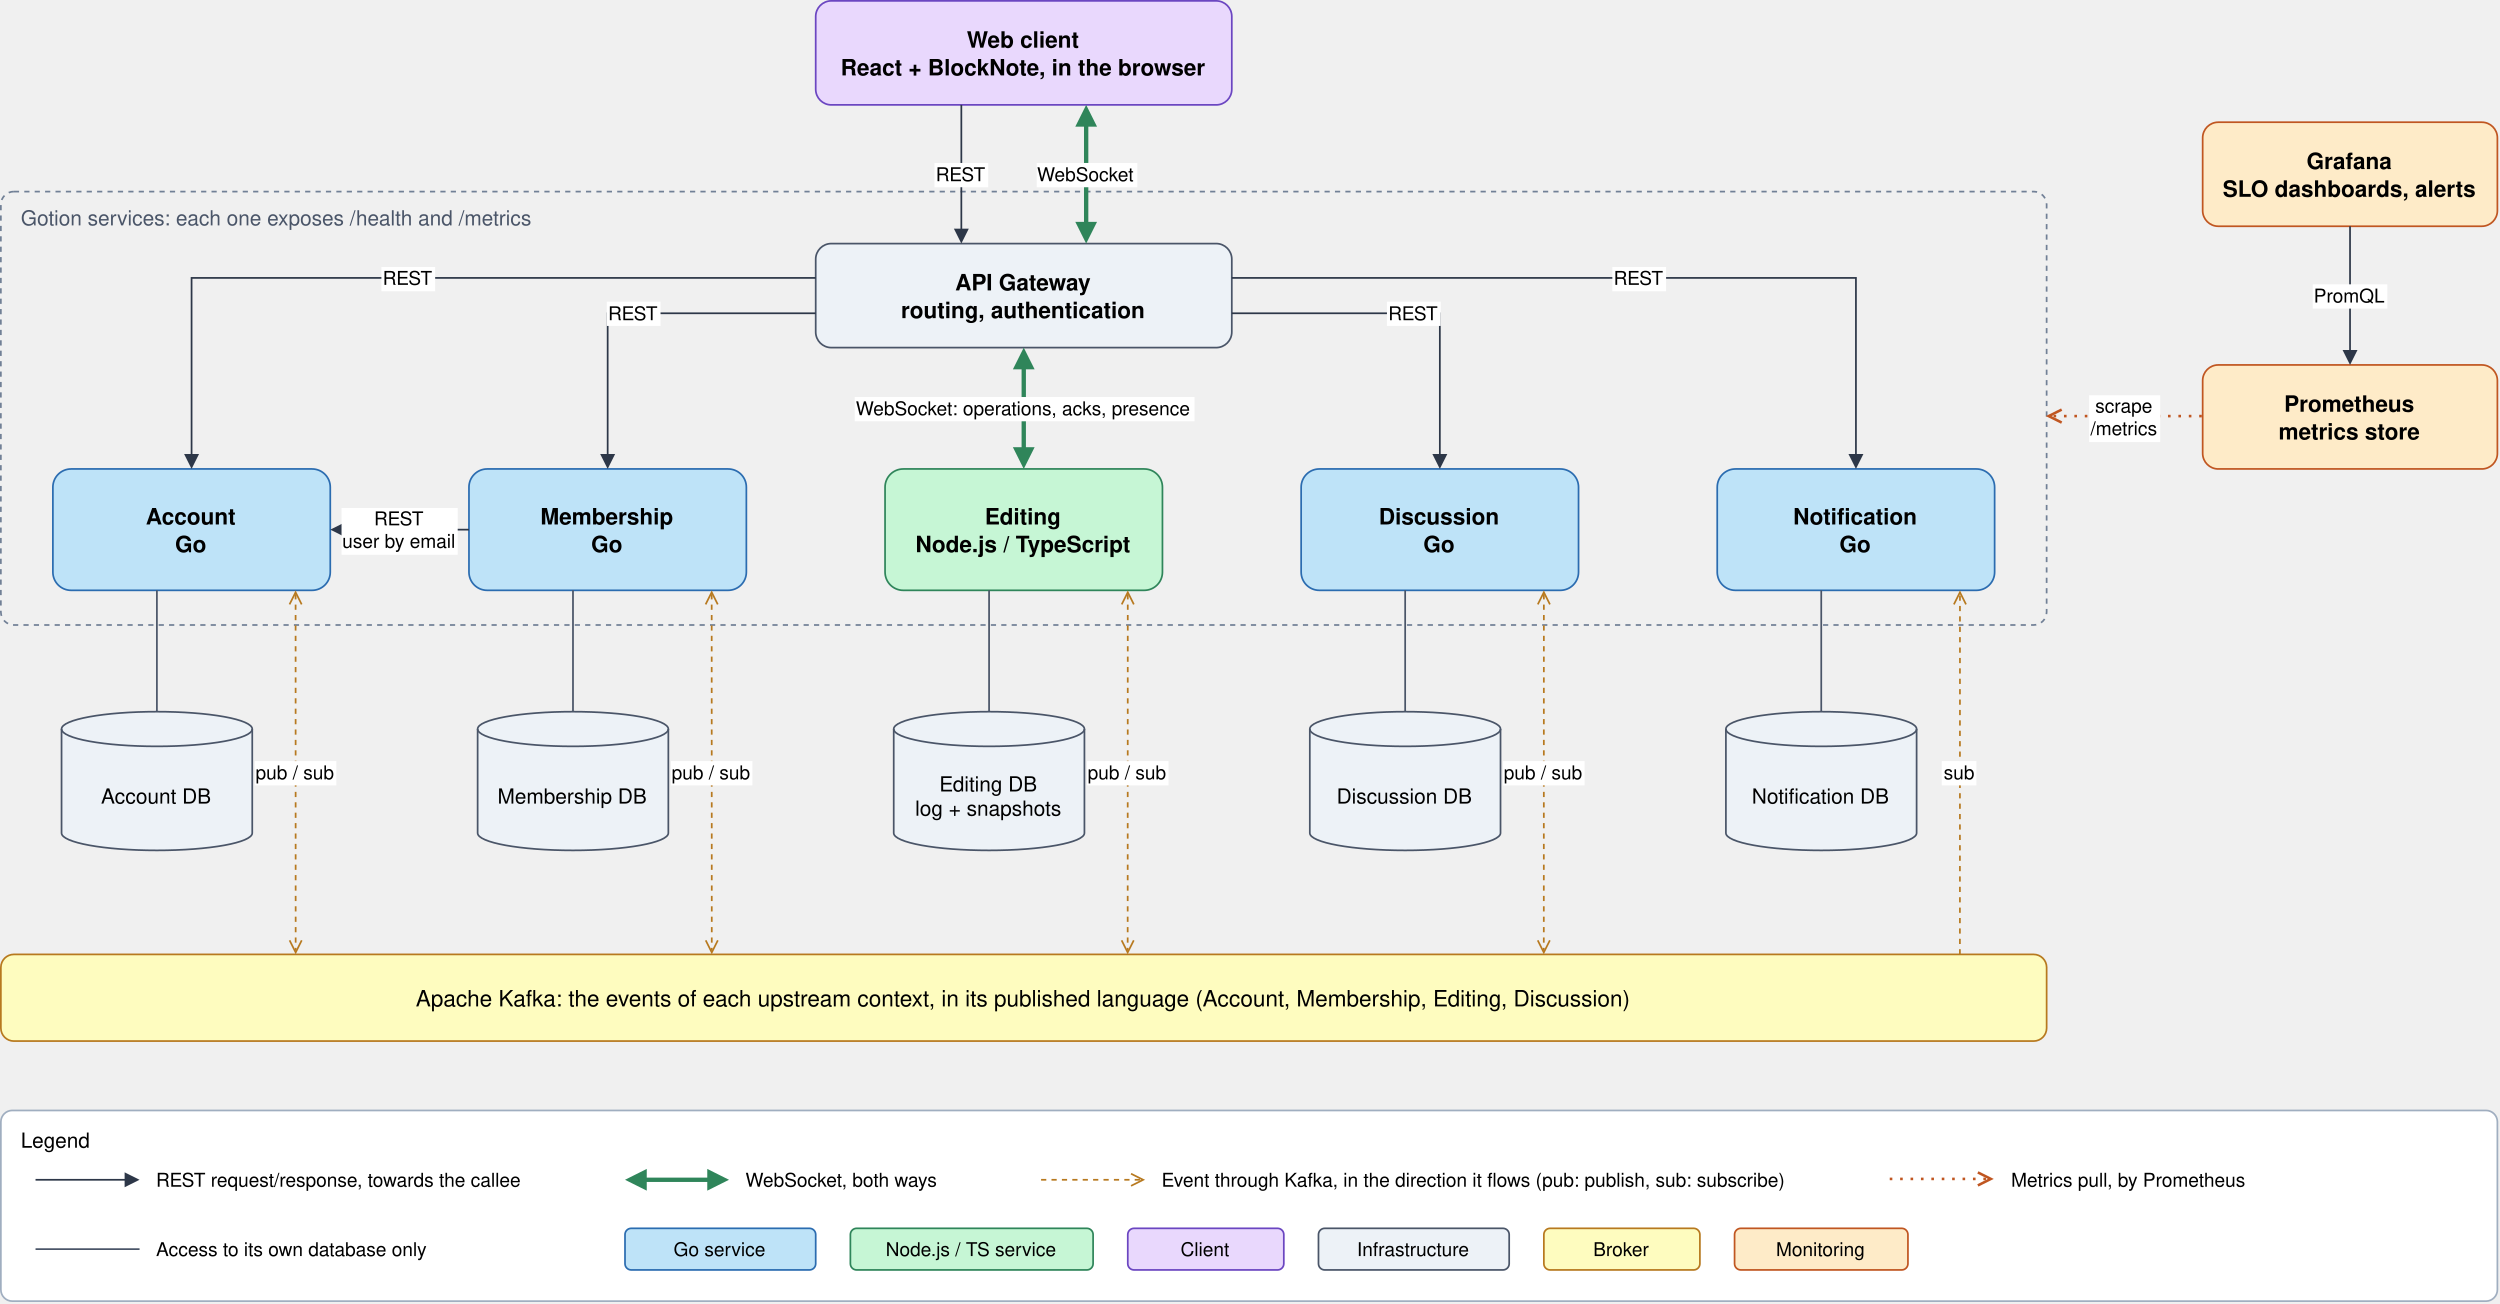
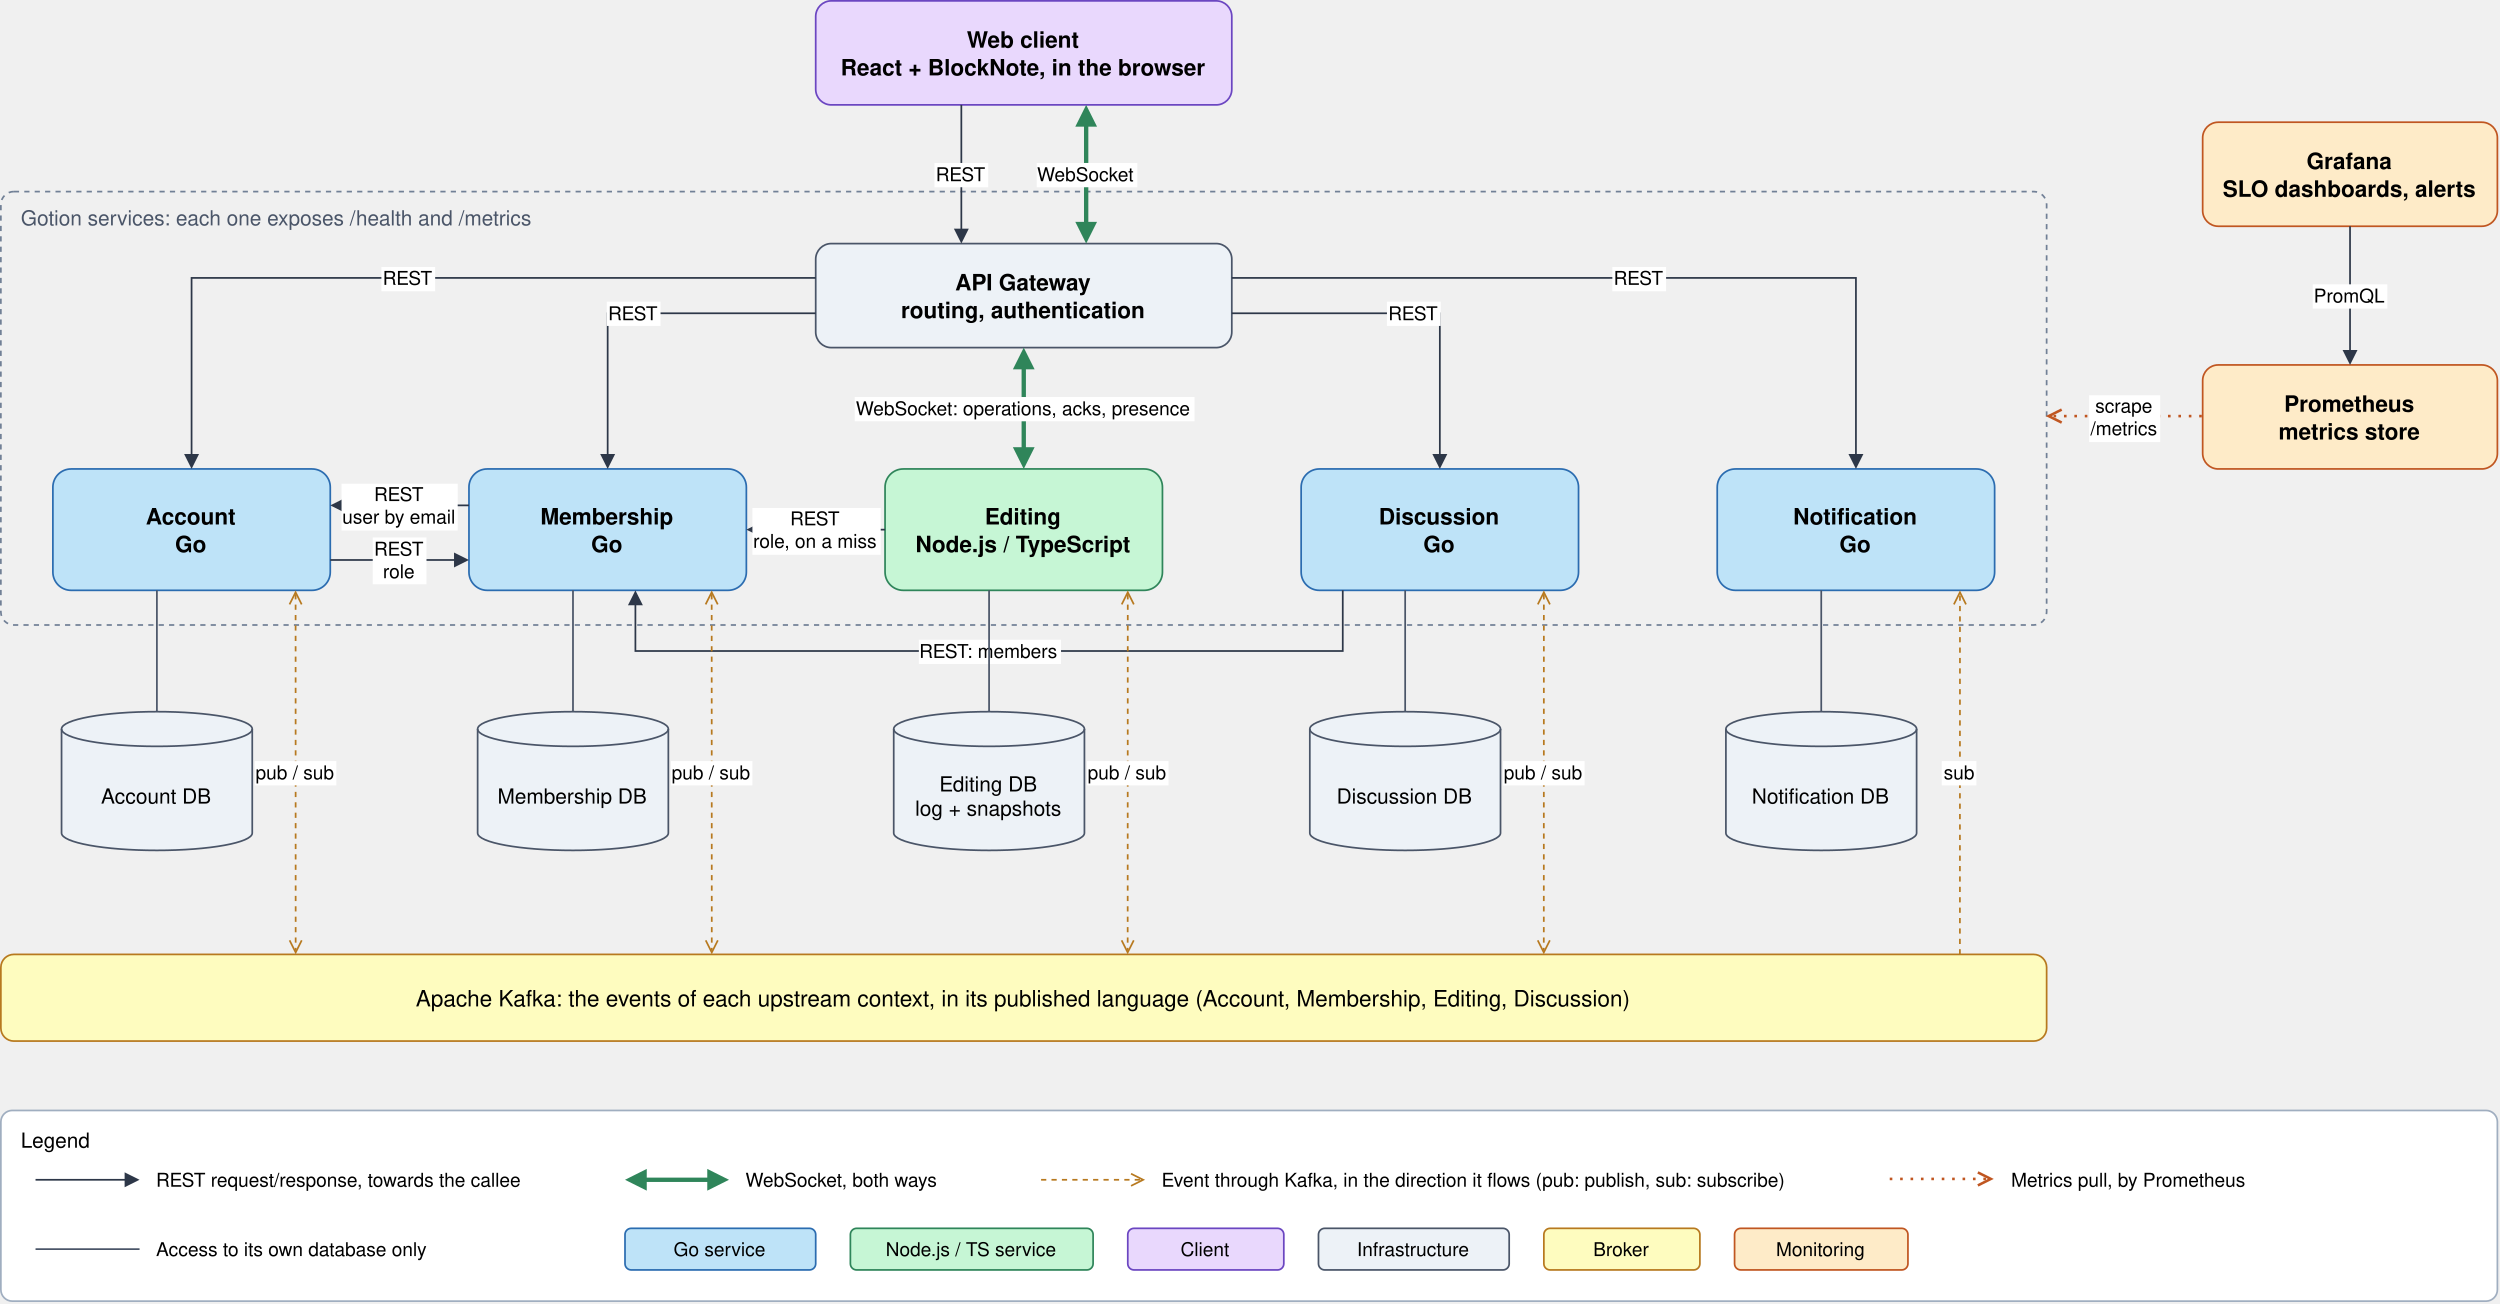
- <svg xmlns="http://www.w3.org/2000/svg" style="background: transparent; background-color: transparent; color-scheme: light dark;" version="1.1" width="1442px" height="752px" viewBox="0 0 1442 752" id="ge-svg-nFI5WRPlrh2t-9QcXHMD">
-   <style type="text/css">@supports (color: light-dark(#000, #fff)) { #ge-svg-nFI5WRPlrh2t-9QcXHMD { --ge-adaptive-fg: light-dark(#000000, var(--ge-light-color, #ffffff)); } }</style>
+ <svg xmlns="http://www.w3.org/2000/svg" style="background: transparent; background-color: transparent; color-scheme: light dark;" version="1.1" width="1442px" height="752px" viewBox="0 0 1442 752" id="ge-svg-JnOLRwjweRzv8u1josjm">
+   <style type="text/css">@supports (color: light-dark(#000, #fff)) { #ge-svg-JnOLRwjweRzv8u1josjm { --ge-adaptive-fg: light-dark(#000000, var(--ge-light-color, #ffffff)); } }</style>
  <defs />
  <g>
    <g data-cell-id="0">
      <g data-cell-id="1">
        <g data-cell-id="client">
          <g transform="translate(0.5,0.5)">
            <rect x="470" y="0" width="240" height="60" rx="9" ry="9" fill="#e9d8fd" stroke="#6b46c1" pointer-events="all" style="fill: light-dark(rgb(233, 216, 253), rgb(55, 41, 72)); stroke: light-dark(rgb(107, 70, 193), rgb(180, 148, 254));" />
          </g>
          <g>
            <g fill="#000000" font-family="Helvetica" font-weight="bold" text-anchor="middle" font-size="13px" style="fill: var(--ge-adaptive-fg, #000000);">
              <text x="590" y="27.5">Web client</text>
              <text x="590" y="43.5">React + BlockNote, in the browser</text>
            </g>
          </g>
        </g>
        <g data-cell-id="services">
          <g transform="translate(0.5,0.5)">
            <rect x="0" y="110" width="1180" height="250" rx="7.5" ry="7.5" fill="none" stroke="#718096" stroke-dasharray="3 3" pointer-events="all" style="stroke: light-dark(rgb(113, 128, 150), rgb(117, 130, 149));" />
          </g>
          <g>
            <g fill="#4a5568" font-family="Helvetica" text-anchor="start" font-size="12px" style="fill: light-dark(rgb(74, 85, 104), rgb(156, 166, 182));">
              <text x="12" y="130">Gotion services: each one exposes /health and /metrics</text>
            </g>
          </g>
        </g>
        <g data-cell-id="gateway">
          <g transform="translate(0.5,0.5)">
            <rect x="470" y="140" width="240" height="60" rx="9" ry="9" fill="#edf2f7" stroke="#4a5568" pointer-events="all" style="fill: light-dark(rgb(237, 242, 247), rgb(26, 30, 34)); stroke: light-dark(rgb(74, 85, 104), rgb(156, 166, 182));" />
          </g>
          <g>
            <g fill="#000000" font-family="Helvetica" font-weight="bold" text-anchor="middle" font-size="13px" style="fill: var(--ge-adaptive-fg, #000000);">
              <text x="590" y="167.5">API Gateway</text>
              <text x="590" y="183.5">routing, authentication</text>
            </g>
          </g>
        </g>
        <g data-cell-id="account">
          <g transform="translate(0.5,0.5)">
            <rect x="30" y="270" width="160" height="70" rx="10.5" ry="10.5" fill="#bee3f8" stroke="#2b6cb0" pointer-events="all" style="fill: light-dark(rgb(190, 227, 248), rgb(21, 53, 71)); stroke: light-dark(rgb(43, 108, 176), rgb(103, 159, 217));" />
          </g>
          <g>
            <g fill="#000000" font-family="Helvetica" font-weight="bold" text-anchor="middle" font-size="13px" style="fill: var(--ge-adaptive-fg, #000000);">
              <text x="110" y="302.5">Account</text>
              <text x="110" y="318.5">Go</text>
            </g>
          </g>
        </g>
        <g data-cell-id="membership">
          <g transform="translate(0.5,0.5)">
            <rect x="270" y="270" width="160" height="70" rx="10.5" ry="10.5" fill="#bee3f8" stroke="#2b6cb0" pointer-events="all" style="fill: light-dark(rgb(190, 227, 248), rgb(21, 53, 71)); stroke: light-dark(rgb(43, 108, 176), rgb(103, 159, 217));" />
          </g>
          <g>
            <g fill="#000000" font-family="Helvetica" font-weight="bold" text-anchor="middle" font-size="13px" style="fill: var(--ge-adaptive-fg, #000000);">
              <text x="350" y="302.5">Membership</text>
              <text x="350" y="318.5">Go</text>
            </g>
          </g>
        </g>
        <g data-cell-id="editing">
          <g transform="translate(0.5,0.5)">
            <rect x="510" y="270" width="160" height="70" rx="10.5" ry="10.5" fill="#c6f6d5" stroke="#2f855a" pointer-events="all" style="fill: light-dark(rgb(198, 246, 213), rgb(6, 47, 19)); stroke: light-dark(rgb(47, 133, 90), rgb(86, 160, 123));" />
          </g>
          <g>
            <g fill="#000000" font-family="Helvetica" font-weight="bold" text-anchor="middle" font-size="13px" style="fill: var(--ge-adaptive-fg, #000000);">
              <text x="590" y="302.5">Editing</text>
              <text x="590" y="318.5">Node.js / TypeScript</text>
            </g>
          </g>
        </g>
        <g data-cell-id="discussion">
          <g transform="translate(0.5,0.5)">
            <rect x="750" y="270" width="160" height="70" rx="10.5" ry="10.5" fill="#bee3f8" stroke="#2b6cb0" pointer-events="all" style="fill: light-dark(rgb(190, 227, 248), rgb(21, 53, 71)); stroke: light-dark(rgb(43, 108, 176), rgb(103, 159, 217));" />
          </g>
          <g>
            <g fill="#000000" font-family="Helvetica" font-weight="bold" text-anchor="middle" font-size="13px" style="fill: var(--ge-adaptive-fg, #000000);">
              <text x="830" y="302.5">Discussion</text>
              <text x="830" y="318.5">Go</text>
            </g>
          </g>
        </g>
        <g data-cell-id="notification">
          <g transform="translate(0.5,0.5)">
            <rect x="990" y="270" width="160" height="70" rx="10.5" ry="10.5" fill="#bee3f8" stroke="#2b6cb0" pointer-events="all" style="fill: light-dark(rgb(190, 227, 248), rgb(21, 53, 71)); stroke: light-dark(rgb(43, 108, 176), rgb(103, 159, 217));" />
          </g>
          <g>
            <g fill="#000000" font-family="Helvetica" font-weight="bold" text-anchor="middle" font-size="13px" style="fill: var(--ge-adaptive-fg, #000000);">
              <text x="1070" y="302.5">Notification</text>
              <text x="1070" y="318.5">Go</text>
            </g>
          </g>
        </g>
        <g data-cell-id="db-account">
          <g transform="translate(0.5,0.5)">
            <path d="M 35 420 C 35 414.48 59.62 410 90 410 C 104.59 410 118.58 411.05 128.89 412.93 C 139.21 414.8 145 417.35 145 420 L 145 480 C 145 485.52 120.38 490 90 490 C 59.62 490 35 485.52 35 480 Z" fill="#edf2f7" stroke="#4a5568" stroke-miterlimit="10" pointer-events="all" style="fill: light-dark(rgb(237, 242, 247), rgb(26, 30, 34)); stroke: light-dark(rgb(74, 85, 104), rgb(156, 166, 182));" />
            <path d="M 145 420 C 145 425.52 120.38 430 90 430 C 59.62 430 35 425.52 35 420" fill="none" stroke="#4a5568" stroke-miterlimit="10" pointer-events="all" style="stroke: light-dark(rgb(74, 85, 104), rgb(156, 166, 182));" />
          </g>
          <g>
            <g fill="#000000" font-family="Helvetica" text-anchor="middle" font-size="12px" style="fill: var(--ge-adaptive-fg, #000000);">
              <text x="90" y="463.5">Account DB</text>
            </g>
          </g>
        </g>
        <g data-cell-id="db-membership">
          <g transform="translate(0.5,0.5)">
            <path d="M 275 420 C 275 414.48 299.62 410 330 410 C 344.59 410 358.58 411.05 368.89 412.93 C 379.21 414.8 385 417.35 385 420 L 385 480 C 385 485.52 360.38 490 330 490 C 299.62 490 275 485.52 275 480 Z" fill="#edf2f7" stroke="#4a5568" stroke-miterlimit="10" pointer-events="all" style="fill: light-dark(rgb(237, 242, 247), rgb(26, 30, 34)); stroke: light-dark(rgb(74, 85, 104), rgb(156, 166, 182));" />
            <path d="M 385 420 C 385 425.52 360.38 430 330 430 C 299.62 430 275 425.52 275 420" fill="none" stroke="#4a5568" stroke-miterlimit="10" pointer-events="all" style="stroke: light-dark(rgb(74, 85, 104), rgb(156, 166, 182));" />
          </g>
          <g>
            <g fill="#000000" font-family="Helvetica" text-anchor="middle" font-size="12px" style="fill: var(--ge-adaptive-fg, #000000);">
              <text x="330" y="463.5">Membership DB</text>
            </g>
          </g>
        </g>
        <g data-cell-id="db-editing">
          <g transform="translate(0.5,0.5)">
            <path d="M 515 420 C 515 414.48 539.62 410 570 410 C 584.59 410 598.58 411.05 608.89 412.93 C 619.21 414.8 625 417.35 625 420 L 625 480 C 625 485.52 600.38 490 570 490 C 539.62 490 515 485.52 515 480 Z" fill="#edf2f7" stroke="#4a5568" stroke-miterlimit="10" pointer-events="all" style="fill: light-dark(rgb(237, 242, 247), rgb(26, 30, 34)); stroke: light-dark(rgb(74, 85, 104), rgb(156, 166, 182));" />
            <path d="M 625 420 C 625 425.52 600.38 430 570 430 C 539.62 430 515 425.52 515 420" fill="none" stroke="#4a5568" stroke-miterlimit="10" pointer-events="all" style="stroke: light-dark(rgb(74, 85, 104), rgb(156, 166, 182));" />
          </g>
          <g>
            <g fill="#000000" font-family="Helvetica" text-anchor="middle" font-size="12px" style="fill: var(--ge-adaptive-fg, #000000);">
              <text x="570" y="456.5">Editing DB</text>
              <text x="570" y="470.5">log + snapshots</text>
            </g>
          </g>
        </g>
        <g data-cell-id="db-discussion">
          <g transform="translate(0.5,0.5)">
            <path d="M 755 420 C 755 414.48 779.62 410 810 410 C 824.59 410 838.58 411.05 848.89 412.93 C 859.21 414.8 865 417.35 865 420 L 865 480 C 865 485.52 840.38 490 810 490 C 779.62 490 755 485.52 755 480 Z" fill="#edf2f7" stroke="#4a5568" stroke-miterlimit="10" pointer-events="all" style="fill: light-dark(rgb(237, 242, 247), rgb(26, 30, 34)); stroke: light-dark(rgb(74, 85, 104), rgb(156, 166, 182));" />
            <path d="M 865 420 C 865 425.52 840.38 430 810 430 C 779.62 430 755 425.52 755 420" fill="none" stroke="#4a5568" stroke-miterlimit="10" pointer-events="all" style="stroke: light-dark(rgb(74, 85, 104), rgb(156, 166, 182));" />
          </g>
          <g>
            <g fill="#000000" font-family="Helvetica" text-anchor="middle" font-size="12px" style="fill: var(--ge-adaptive-fg, #000000);">
              <text x="810" y="463.5">Discussion DB</text>
            </g>
          </g>
        </g>
        <g data-cell-id="db-notification">
          <g transform="translate(0.5,0.5)">
            <path d="M 995 420 C 995 414.48 1019.62 410 1050 410 C 1064.59 410 1078.58 411.05 1088.89 412.93 C 1099.21 414.8 1105 417.35 1105 420 L 1105 480 C 1105 485.52 1080.38 490 1050 490 C 1019.62 490 995 485.52 995 480 Z" fill="#edf2f7" stroke="#4a5568" stroke-miterlimit="10" pointer-events="all" style="fill: light-dark(rgb(237, 242, 247), rgb(26, 30, 34)); stroke: light-dark(rgb(74, 85, 104), rgb(156, 166, 182));" />
            <path d="M 1105 420 C 1105 425.52 1080.38 430 1050 430 C 1019.62 430 995 425.52 995 420" fill="none" stroke="#4a5568" stroke-miterlimit="10" pointer-events="all" style="stroke: light-dark(rgb(74, 85, 104), rgb(156, 166, 182));" />
          </g>
          <g>
            <g fill="#000000" font-family="Helvetica" text-anchor="middle" font-size="12px" style="fill: var(--ge-adaptive-fg, #000000);">
              <text x="1050" y="463.5">Notification DB</text>
            </g>
          </g>
        </g>
        <g data-cell-id="kafka">
          <g transform="translate(0.5,0.5)">
            <rect x="0" y="550" width="1180" height="50" rx="7.5" ry="7.5" fill="#fefcbf" stroke="#b7791f" pointer-events="all" style="fill: light-dark(rgb(254, 252, 191), rgb(28, 27, 0)); stroke: light-dark(rgb(183, 121, 31), rgb(175, 122, 45));" />
          </g>
          <g>
            <g fill="#000000" font-family="Helvetica" text-anchor="middle" font-size="13px" style="fill: var(--ge-adaptive-fg, #000000);">
              <text x="590" y="580.5">Apache Kafka: the events of each upstream context, in its published language (Account, Membership, Editing, Discussion)</text>
            </g>
          </g>
        </g>
        <g data-cell-id="grafana">
          <g transform="translate(0.5,0.5)">
            <rect x="1270" y="70" width="170" height="60" rx="9" ry="9" fill="#feebc8" stroke="#c05621" pointer-events="all" style="fill: light-dark(rgb(254, 235, 200), rgb(49, 33, 3)); stroke: light-dark(rgb(192, 86, 33), rgb(222, 131, 85));" />
          </g>
          <g>
            <g fill="#000000" font-family="Helvetica" font-weight="bold" text-anchor="middle" font-size="13px" style="fill: var(--ge-adaptive-fg, #000000);">
              <text x="1355" y="97.5">Grafana</text>
              <text x="1355" y="113.5">SLO dashboards, alerts</text>
            </g>
          </g>
        </g>
        <g data-cell-id="prometheus">
          <g transform="translate(0.5,0.5)">
            <rect x="1270" y="210" width="170" height="60" rx="9" ry="9" fill="#feebc8" stroke="#c05621" pointer-events="all" style="fill: light-dark(rgb(254, 235, 200), rgb(49, 33, 3)); stroke: light-dark(rgb(192, 86, 33), rgb(222, 131, 85));" />
          </g>
          <g>
            <g fill="#000000" font-family="Helvetica" font-weight="bold" text-anchor="middle" font-size="13px" style="fill: var(--ge-adaptive-fg, #000000);">
              <text x="1355" y="237.5">Prometheus</text>
              <text x="1355" y="253.5">metrics store</text>
            </g>
          </g>
        </g>
        <g data-cell-id="e-client-rest">
          <g transform="translate(0.5,0.5)">
            <path d="M 554 60 L 554 131.88" fill="none" stroke="#2d3748" stroke-miterlimit="10" pointer-events="stroke" style="stroke: light-dark(rgb(45, 55, 72), rgb(183, 191, 206));" />
            <path d="M 554 138.88 L 550.5 131.88 L 557.5 131.88 Z" fill="#2d3748" stroke="#2d3748" stroke-miterlimit="10" pointer-events="all" style="fill: light-dark(rgb(45, 55, 72), rgb(183, 191, 206)); stroke: light-dark(rgb(45, 55, 72), rgb(183, 191, 206));" />
          </g>
          <g>
            <g fill="#000000" font-family="Helvetica" text-anchor="middle" font-size="11px" style="fill: var(--ge-adaptive-fg, #000000);">
              <rect fill="#ffffff" stroke="none" x="539" y="94" width="31" height="14" stroke-width="0" style="fill: light-dark(rgb(255, 255, 255), rgb(18, 18, 18));" />
              <text x="554" y="104.5">REST</text>
            </g>
          </g>
        </g>
        <g data-cell-id="e-client-ws">
          <g transform="translate(0.5,0.5)">
            <path d="M 626 71.3 L 626 128.71" fill="none" stroke="#2f855a" stroke-width="2.5" stroke-miterlimit="10" pointer-events="stroke" style="stroke: light-dark(rgb(47, 133, 90), rgb(86, 160, 123));" />
            <path d="M 626 62.8 L 630.25 71.3 L 621.75 71.3 Z" fill="#2f855a" stroke="#2f855a" stroke-width="2.5" stroke-miterlimit="10" pointer-events="all" style="fill: light-dark(rgb(47, 133, 90), rgb(86, 160, 123)); stroke: light-dark(rgb(47, 133, 90), rgb(86, 160, 123));" />
            <path d="M 626 137.21 L 621.75 128.71 L 630.25 128.71 Z" fill="#2f855a" stroke="#2f855a" stroke-width="2.5" stroke-miterlimit="10" pointer-events="all" style="fill: light-dark(rgb(47, 133, 90), rgb(86, 160, 123)); stroke: light-dark(rgb(47, 133, 90), rgb(86, 160, 123));" />
          </g>
          <g>
            <g fill="#000000" font-family="Helvetica" text-anchor="middle" font-size="11px" style="fill: var(--ge-adaptive-fg, #000000);">
              <rect fill="#ffffff" stroke="none" x="598" y="94" width="58" height="14" stroke-width="0" style="fill: light-dark(rgb(255, 255, 255), rgb(18, 18, 18));" />
              <text x="626" y="104.5">WebSocket</text>
            </g>
          </g>
        </g>
        <g data-cell-id="e-gw-account">
          <g transform="translate(0.5,0.5)">
            <path d="M 470 159.8 L 110 159.8 L 110 261.88" fill="none" stroke="#2d3748" stroke-miterlimit="10" pointer-events="stroke" style="stroke: light-dark(rgb(45, 55, 72), rgb(183, 191, 206));" />
            <path d="M 110 268.88 L 106.5 261.88 L 113.5 261.88 Z" fill="#2d3748" stroke="#2d3748" stroke-miterlimit="10" pointer-events="all" style="fill: light-dark(rgb(45, 55, 72), rgb(183, 191, 206)); stroke: light-dark(rgb(45, 55, 72), rgb(183, 191, 206));" />
          </g>
          <g>
            <g fill="#000000" font-family="Helvetica" text-anchor="middle" font-size="11px" style="fill: var(--ge-adaptive-fg, #000000);">
              <rect fill="#ffffff" stroke="none" x="220" y="154" width="31" height="14" stroke-width="0" style="fill: light-dark(rgb(255, 255, 255), rgb(18, 18, 18));" />
              <text x="235" y="164.3">REST</text>
            </g>
          </g>
        </g>
        <g data-cell-id="e-gw-membership">
          <g transform="translate(0.5,0.5)">
            <path d="M 470 180.2 L 350 180.2 L 350 261.88" fill="none" stroke="#2d3748" stroke-miterlimit="10" pointer-events="stroke" style="stroke: light-dark(rgb(45, 55, 72), rgb(183, 191, 206));" />
            <path d="M 350 268.88 L 346.5 261.88 L 353.5 261.88 Z" fill="#2d3748" stroke="#2d3748" stroke-miterlimit="10" pointer-events="all" style="fill: light-dark(rgb(45, 55, 72), rgb(183, 191, 206)); stroke: light-dark(rgb(45, 55, 72), rgb(183, 191, 206));" />
          </g>
          <g>
            <g fill="#000000" font-family="Helvetica" text-anchor="middle" font-size="11px" style="fill: var(--ge-adaptive-fg, #000000);">
              <rect fill="#ffffff" stroke="none" x="350" y="174" width="31" height="14" stroke-width="0" style="fill: light-dark(rgb(255, 255, 255), rgb(18, 18, 18));" />
              <text x="365" y="184.7">REST</text>
            </g>
          </g>
        </g>
        <g data-cell-id="e-gw-editing">
          <g transform="translate(0.5,0.5)">
            <path d="M 590 211.29 L 590 258.7" fill="none" stroke="#2f855a" stroke-width="2.5" stroke-miterlimit="10" pointer-events="stroke" style="stroke: light-dark(rgb(47, 133, 90), rgb(86, 160, 123));" />
            <path d="M 590 202.79 L 594.25 211.29 L 585.75 211.29 Z" fill="#2f855a" stroke="#2f855a" stroke-width="2.5" stroke-miterlimit="10" pointer-events="all" style="fill: light-dark(rgb(47, 133, 90), rgb(86, 160, 123)); stroke: light-dark(rgb(47, 133, 90), rgb(86, 160, 123));" />
            <path d="M 590 267.2 L 585.75 258.7 L 594.25 258.7 Z" fill="#2f855a" stroke="#2f855a" stroke-width="2.5" stroke-miterlimit="10" pointer-events="all" style="fill: light-dark(rgb(47, 133, 90), rgb(86, 160, 123)); stroke: light-dark(rgb(47, 133, 90), rgb(86, 160, 123));" />
          </g>
          <g>
            <g fill="#000000" font-family="Helvetica" text-anchor="middle" font-size="11px" style="fill: var(--ge-adaptive-fg, #000000);">
              <rect fill="#ffffff" stroke="none" x="493" y="229" width="196" height="14" stroke-width="0" style="fill: light-dark(rgb(255, 255, 255), rgb(18, 18, 18));" />
              <text x="590" y="239.5">WebSocket: operations, acks, presence</text>
            </g>
          </g>
        </g>
        <g data-cell-id="e-gw-discussion">
          <g transform="translate(0.5,0.5)">
            <path d="M 710 180.2 L 830 180.2 L 830 261.88" fill="none" stroke="#2d3748" stroke-miterlimit="10" pointer-events="stroke" style="stroke: light-dark(rgb(45, 55, 72), rgb(183, 191, 206));" />
            <path d="M 830 268.88 L 826.5 261.88 L 833.5 261.88 Z" fill="#2d3748" stroke="#2d3748" stroke-miterlimit="10" pointer-events="all" style="fill: light-dark(rgb(45, 55, 72), rgb(183, 191, 206)); stroke: light-dark(rgb(45, 55, 72), rgb(183, 191, 206));" />
          </g>
          <g>
            <g fill="#000000" font-family="Helvetica" text-anchor="middle" font-size="11px" style="fill: var(--ge-adaptive-fg, #000000);">
              <rect fill="#ffffff" stroke="none" x="800" y="174" width="31" height="14" stroke-width="0" style="fill: light-dark(rgb(255, 255, 255), rgb(18, 18, 18));" />
              <text x="815" y="184.7">REST</text>
            </g>
          </g>
        </g>
        <g data-cell-id="e-gw-notification">
          <g transform="translate(0.5,0.5)">
            <path d="M 710 159.8 L 1070 159.8 L 1070 261.88" fill="none" stroke="#2d3748" stroke-miterlimit="10" pointer-events="stroke" style="stroke: light-dark(rgb(45, 55, 72), rgb(183, 191, 206));" />
            <path d="M 1070 268.88 L 1066.5 261.88 L 1073.5 261.88 Z" fill="#2d3748" stroke="#2d3748" stroke-miterlimit="10" pointer-events="all" style="fill: light-dark(rgb(45, 55, 72), rgb(183, 191, 206)); stroke: light-dark(rgb(45, 55, 72), rgb(183, 191, 206));" />
          </g>
          <g>
            <g fill="#000000" font-family="Helvetica" text-anchor="middle" font-size="11px" style="fill: var(--ge-adaptive-fg, #000000);">
              <rect fill="#ffffff" stroke="none" x="930" y="154" width="31" height="14" stroke-width="0" style="fill: light-dark(rgb(255, 255, 255), rgb(18, 18, 18));" />
              <text x="945" y="164.3">REST</text>
            </g>
          </g>
        </g>
        <g data-cell-id="e-membership-account">
          <g transform="translate(0.5,0.5)">
-             <path d="M 270 305 L 198.12 305" fill="none" stroke="#2d3748" stroke-miterlimit="10" pointer-events="stroke" style="stroke: light-dark(rgb(45, 55, 72), rgb(183, 191, 206));" />
-             <path d="M 191.12 305 L 198.12 301.5 L 198.12 308.5 Z" fill="#2d3748" stroke="#2d3748" stroke-miterlimit="10" pointer-events="all" style="fill: light-dark(rgb(45, 55, 72), rgb(183, 191, 206)); stroke: light-dark(rgb(45, 55, 72), rgb(183, 191, 206));" />
-           </g>
-           <g>
-             <g fill="#000000" font-family="Helvetica" text-anchor="middle" font-size="11px" style="fill: var(--ge-adaptive-fg, #000000);">
-               <rect fill="#ffffff" stroke="none" x="197" y="293" width="67" height="27" stroke-width="0" style="fill: light-dark(rgb(255, 255, 255), rgb(18, 18, 18));" />
-               <text x="230" y="303">REST</text>
-               <text x="230" y="316">user by email</text>
+             <path d="M 270 291 L 198.12 291" fill="none" stroke="#2d3748" stroke-miterlimit="10" pointer-events="stroke" style="stroke: light-dark(rgb(45, 55, 72), rgb(183, 191, 206));" />
+             <path d="M 191.12 291 L 198.12 287.5 L 198.12 294.5 Z" fill="#2d3748" stroke="#2d3748" stroke-miterlimit="10" pointer-events="all" style="fill: light-dark(rgb(45, 55, 72), rgb(183, 191, 206)); stroke: light-dark(rgb(45, 55, 72), rgb(183, 191, 206));" />
+           </g>
+           <g>
+             <g fill="#000000" font-family="Helvetica" text-anchor="middle" font-size="11px" style="fill: var(--ge-adaptive-fg, #000000);">
+               <rect fill="#ffffff" stroke="none" x="197" y="279" width="67" height="27" stroke-width="0" style="fill: light-dark(rgb(255, 255, 255), rgb(18, 18, 18));" />
+               <text x="230" y="289">REST</text>
+               <text x="230" y="302">user by email</text>
+             </g>
+           </g>
+         </g>
+         <g data-cell-id="e-account-membership">
+           <g transform="translate(0.5,0.5)">
+             <path d="M 190 322.5 L 261.88 322.5" fill="none" stroke="#2d3748" stroke-miterlimit="10" pointer-events="stroke" style="stroke: light-dark(rgb(45, 55, 72), rgb(183, 191, 206));" />
+             <path d="M 268.88 322.5 L 261.88 326 L 261.88 319 Z" fill="#2d3748" stroke="#2d3748" stroke-miterlimit="10" pointer-events="all" style="fill: light-dark(rgb(45, 55, 72), rgb(183, 191, 206)); stroke: light-dark(rgb(45, 55, 72), rgb(183, 191, 206));" />
+           </g>
+           <g>
+             <g fill="#000000" font-family="Helvetica" text-anchor="middle" font-size="11px" style="fill: var(--ge-adaptive-fg, #000000);">
+               <rect fill="#ffffff" stroke="none" x="215" y="310" width="31" height="27" stroke-width="0" style="fill: light-dark(rgb(255, 255, 255), rgb(18, 18, 18));" />
+               <text x="230" y="320.5">REST</text>
+               <text x="230" y="333.5">role</text>
+             </g>
+           </g>
+         </g>
+         <g data-cell-id="e-editing-membership">
+           <g transform="translate(0.5,0.5)">
+             <path d="M 510 305 L 438.12 305" fill="none" stroke="#2d3748" stroke-miterlimit="10" pointer-events="stroke" style="stroke: light-dark(rgb(45, 55, 72), rgb(183, 191, 206));" />
+             <path d="M 431.12 305 L 438.12 301.5 L 438.12 308.5 Z" fill="#2d3748" stroke="#2d3748" stroke-miterlimit="10" pointer-events="all" style="fill: light-dark(rgb(45, 55, 72), rgb(183, 191, 206)); stroke: light-dark(rgb(45, 55, 72), rgb(183, 191, 206));" />
+           </g>
+           <g>
+             <g fill="#000000" font-family="Helvetica" text-anchor="middle" font-size="11px" style="fill: var(--ge-adaptive-fg, #000000);">
+               <rect fill="#ffffff" stroke="none" x="434" y="293" width="74" height="27" stroke-width="0" style="fill: light-dark(rgb(255, 255, 255), rgb(18, 18, 18));" />
+               <text x="470" y="303">REST</text>
+               <text x="470" y="316">role, on a miss</text>
+             </g>
+           </g>
+         </g>
+         <g data-cell-id="e-discussion-membership">
+           <g transform="translate(0.5,0.5)">
+             <path d="M 774 340 L 774 375 L 366 375 L 366 348.12" fill="none" stroke="#2d3748" stroke-miterlimit="10" pointer-events="stroke" style="stroke: light-dark(rgb(45, 55, 72), rgb(183, 191, 206));" />
+             <path d="M 366 341.12 L 369.5 348.12 L 362.5 348.12 Z" fill="#2d3748" stroke="#2d3748" stroke-miterlimit="10" pointer-events="all" style="fill: light-dark(rgb(45, 55, 72), rgb(183, 191, 206)); stroke: light-dark(rgb(45, 55, 72), rgb(183, 191, 206));" />
+           </g>
+           <g>
+             <g fill="#000000" font-family="Helvetica" text-anchor="middle" font-size="11px" style="fill: var(--ge-adaptive-fg, #000000);">
+               <rect fill="#ffffff" stroke="none" x="530" y="369" width="82" height="14" stroke-width="0" style="fill: light-dark(rgb(255, 255, 255), rgb(18, 18, 18));" />
+               <text x="570" y="379.5">REST: members</text>
            </g>
          </g>
        </g>
        <g data-cell-id="e-db-account">
          <g transform="translate(0.5,0.5)">
            <path d="M 90 340 L 90 410" fill="none" stroke="#4a5568" stroke-miterlimit="10" pointer-events="stroke" style="stroke: light-dark(rgb(74, 85, 104), rgb(156, 166, 182));" />
          </g>
        </g>
        <g data-cell-id="e-db-membership">
          <g transform="translate(0.5,0.5)">
            <path d="M 330 340 L 330 410" fill="none" stroke="#4a5568" stroke-miterlimit="10" pointer-events="stroke" style="stroke: light-dark(rgb(74, 85, 104), rgb(156, 166, 182));" />
          </g>
        </g>
        <g data-cell-id="e-db-editing">
          <g transform="translate(0.5,0.5)">
            <path d="M 570 340 L 570 410" fill="none" stroke="#4a5568" stroke-miterlimit="10" pointer-events="stroke" style="stroke: light-dark(rgb(74, 85, 104), rgb(156, 166, 182));" />
          </g>
        </g>
        <g data-cell-id="e-db-discussion">
          <g transform="translate(0.5,0.5)">
            <path d="M 810 340 L 810 410" fill="none" stroke="#4a5568" stroke-miterlimit="10" pointer-events="stroke" style="stroke: light-dark(rgb(74, 85, 104), rgb(156, 166, 182));" />
          </g>
        </g>
        <g data-cell-id="e-db-notification">
          <g transform="translate(0.5,0.5)">
            <path d="M 1050 340 L 1050 410" fill="none" stroke="#4a5568" stroke-miterlimit="10" pointer-events="stroke" style="stroke: light-dark(rgb(74, 85, 104), rgb(156, 166, 182));" />
          </g>
        </g>
        <g data-cell-id="e-kafka-account">
          <g transform="translate(0.5,0.5)">
            <path d="M 170 342.24 L 170.04 547.76" fill="none" stroke="#b7791f" stroke-miterlimit="10" stroke-dasharray="3 3" pointer-events="stroke" style="stroke: light-dark(rgb(183, 121, 31), rgb(175, 122, 45));" />
            <path d="M 173.5 348.12 L 170 341.12 L 166.5 348.12" fill="none" stroke="#b7791f" stroke-miterlimit="10" pointer-events="all" style="stroke: light-dark(rgb(183, 121, 31), rgb(175, 122, 45));" />
            <path d="M 166.54 541.88 L 170.04 548.88 L 173.54 541.88" fill="none" stroke="#b7791f" stroke-miterlimit="10" pointer-events="all" style="stroke: light-dark(rgb(183, 121, 31), rgb(175, 122, 45));" />
          </g>
          <g>
            <g fill="#000000" font-family="Helvetica" text-anchor="middle" font-size="11px" style="fill: var(--ge-adaptive-fg, #000000);">
              <rect fill="#ffffff" stroke="none" x="147" y="439" width="47" height="14" stroke-width="0" style="fill: light-dark(rgb(255, 255, 255), rgb(18, 18, 18));" />
              <text x="170.02" y="449.5">pub / sub</text>
            </g>
          </g>
        </g>
        <g data-cell-id="e-kafka-membership">
          <g transform="translate(0.5,0.5)">
            <path d="M 410 342.24 L 410.05 547.76" fill="none" stroke="#b7791f" stroke-miterlimit="10" stroke-dasharray="3 3" pointer-events="stroke" style="stroke: light-dark(rgb(183, 121, 31), rgb(175, 122, 45));" />
            <path d="M 413.5 348.12 L 410 341.12 L 406.5 348.12" fill="none" stroke="#b7791f" stroke-miterlimit="10" pointer-events="all" style="stroke: light-dark(rgb(183, 121, 31), rgb(175, 122, 45));" />
            <path d="M 406.55 541.88 L 410.05 548.88 L 413.55 541.88" fill="none" stroke="#b7791f" stroke-miterlimit="10" pointer-events="all" style="stroke: light-dark(rgb(183, 121, 31), rgb(175, 122, 45));" />
          </g>
          <g>
            <g fill="#000000" font-family="Helvetica" text-anchor="middle" font-size="11px" style="fill: var(--ge-adaptive-fg, #000000);">
              <rect fill="#ffffff" stroke="none" x="387" y="439" width="47" height="14" stroke-width="0" style="fill: light-dark(rgb(255, 255, 255), rgb(18, 18, 18));" />
              <text x="410.02" y="449.5">pub / sub</text>
            </g>
          </g>
        </g>
        <g data-cell-id="e-kafka-editing">
          <g transform="translate(0.5,0.5)">
            <path d="M 650 342.24 L 649.94 547.76" fill="none" stroke="#b7791f" stroke-miterlimit="10" stroke-dasharray="3 3" pointer-events="stroke" style="stroke: light-dark(rgb(183, 121, 31), rgb(175, 122, 45));" />
            <path d="M 653.5 348.12 L 650 341.12 L 646.5 348.12" fill="none" stroke="#b7791f" stroke-miterlimit="10" pointer-events="all" style="stroke: light-dark(rgb(183, 121, 31), rgb(175, 122, 45));" />
            <path d="M 646.45 541.88 L 649.94 548.88 L 653.45 541.88" fill="none" stroke="#b7791f" stroke-miterlimit="10" pointer-events="all" style="stroke: light-dark(rgb(183, 121, 31), rgb(175, 122, 45));" />
          </g>
          <g>
            <g fill="#000000" font-family="Helvetica" text-anchor="middle" font-size="11px" style="fill: var(--ge-adaptive-fg, #000000);">
              <rect fill="#ffffff" stroke="none" x="627" y="439" width="47" height="14" stroke-width="0" style="fill: light-dark(rgb(255, 255, 255), rgb(18, 18, 18));" />
              <text x="649.97" y="449.5">pub / sub</text>
            </g>
          </g>
        </g>
        <g data-cell-id="e-kafka-discussion">
          <g transform="translate(0.5,0.5)">
            <path d="M 890 342.24 L 889.96 547.76" fill="none" stroke="#b7791f" stroke-miterlimit="10" stroke-dasharray="3 3" pointer-events="stroke" style="stroke: light-dark(rgb(183, 121, 31), rgb(175, 122, 45));" />
            <path d="M 893.5 348.12 L 890 341.12 L 886.5 348.12" fill="none" stroke="#b7791f" stroke-miterlimit="10" pointer-events="all" style="stroke: light-dark(rgb(183, 121, 31), rgb(175, 122, 45));" />
            <path d="M 886.46 541.88 L 889.96 548.88 L 893.46 541.88" fill="none" stroke="#b7791f" stroke-miterlimit="10" pointer-events="all" style="stroke: light-dark(rgb(183, 121, 31), rgb(175, 122, 45));" />
          </g>
          <g>
            <g fill="#000000" font-family="Helvetica" text-anchor="middle" font-size="11px" style="fill: var(--ge-adaptive-fg, #000000);">
              <rect fill="#ffffff" stroke="none" x="867" y="439" width="47" height="14" stroke-width="0" style="fill: light-dark(rgb(255, 255, 255), rgb(18, 18, 18));" />
              <text x="889.98" y="449.5">pub / sub</text>
            </g>
          </g>
        </g>
        <g data-cell-id="e-kafka-notification">
          <g transform="translate(0.5,0.5)">
            <path d="M 1129.97 550 L 1130 342.24" fill="none" stroke="#b7791f" stroke-miterlimit="10" stroke-dasharray="3 3" pointer-events="stroke" style="stroke: light-dark(rgb(183, 121, 31), rgb(175, 122, 45));" />
            <path d="M 1133.5 348.12 L 1130 341.12 L 1126.5 348.12" fill="none" stroke="#b7791f" stroke-miterlimit="10" pointer-events="all" style="stroke: light-dark(rgb(183, 121, 31), rgb(175, 122, 45));" />
          </g>
          <g>
            <g fill="#000000" font-family="Helvetica" text-anchor="middle" font-size="11px" style="fill: var(--ge-adaptive-fg, #000000);">
              <rect fill="#ffffff" stroke="none" x="1120" y="439" width="20" height="14" stroke-width="0" style="fill: light-dark(rgb(255, 255, 255), rgb(18, 18, 18));" />
              <text x="1129.98" y="449.5">sub</text>
            </g>
          </g>
        </g>
        <g data-cell-id="e-scrape">
          <g>
            <path d="M 1270 240 L 1183.35 240" fill="none" stroke="#c05621" stroke-width="1.5" stroke-miterlimit="10" stroke-dasharray="1.5 4.5" pointer-events="stroke" style="stroke: light-dark(rgb(192, 86, 33), rgb(222, 131, 85));" />
            <path d="M 1189.18 236.25 L 1181.68 240 L 1189.18 243.75" fill="none" stroke="#c05621" stroke-width="1.5" stroke-miterlimit="10" pointer-events="all" style="stroke: light-dark(rgb(192, 86, 33), rgb(222, 131, 85));" />
          </g>
          <g>
            <g fill="#000000" font-family="Helvetica" text-anchor="middle" font-size="11px" style="fill: var(--ge-adaptive-fg, #000000);">
              <rect fill="#ffffff" stroke="none" x="1205" y="228" width="41" height="27" stroke-width="0" style="fill: light-dark(rgb(255, 255, 255), rgb(18, 18, 18));" />
              <text x="1225" y="238">scrape</text>
              <text x="1225" y="251">/metrics</text>
            </g>
          </g>
        </g>
        <g data-cell-id="e-promql">
          <g transform="translate(0.5,0.5)">
            <path d="M 1355 130 L 1355 201.88" fill="none" stroke="#2d3748" stroke-miterlimit="10" pointer-events="stroke" style="stroke: light-dark(rgb(45, 55, 72), rgb(183, 191, 206));" />
            <path d="M 1355 208.88 L 1351.5 201.88 L 1358.5 201.88 Z" fill="#2d3748" stroke="#2d3748" stroke-miterlimit="10" pointer-events="all" style="fill: light-dark(rgb(45, 55, 72), rgb(183, 191, 206)); stroke: light-dark(rgb(45, 55, 72), rgb(183, 191, 206));" />
          </g>
          <g>
            <g fill="#000000" font-family="Helvetica" text-anchor="middle" font-size="11px" style="fill: var(--ge-adaptive-fg, #000000);">
              <rect fill="#ffffff" stroke="none" x="1334" y="164" width="43" height="14" stroke-width="0" style="fill: light-dark(rgb(255, 255, 255), rgb(18, 18, 18));" />
              <text x="1355" y="174.5">PromQL</text>
            </g>
          </g>
        </g>
        <g data-cell-id="legend">
          <g transform="translate(0.5,0.5)">
            <rect x="0" y="640" width="1440" height="110" rx="6.6" ry="6.6" fill="#ffffff" stroke="#a0aec0" pointer-events="all" style="fill: light-dark(rgb(255, 255, 255), rgb(18, 18, 18)); stroke: light-dark(rgb(160, 174, 192), rgb(79, 91, 107));" />
          </g>
          <g>
            <g fill="#000000" font-family="Helvetica" text-anchor="start" font-size="12px" style="fill: var(--ge-adaptive-fg, #000000);">
              <text x="12" y="662">Legend</text>
            </g>
          </g>
        </g>
        <g data-cell-id="l-rest">
          <g transform="translate(0.5,0.5)">
            <path d="M 20 680 L 71.88 680" fill="none" stroke="#2d3748" stroke-miterlimit="10" pointer-events="stroke" style="stroke: light-dark(rgb(45, 55, 72), rgb(183, 191, 206));" />
            <path d="M 78.88 680 L 71.88 683.5 L 71.88 676.5 Z" fill="#2d3748" stroke="#2d3748" stroke-miterlimit="10" pointer-events="all" style="fill: light-dark(rgb(45, 55, 72), rgb(183, 191, 206)); stroke: light-dark(rgb(45, 55, 72), rgb(183, 191, 206));" />
          </g>
        </g>
        <g data-cell-id="l-rest-t">
          <g>
            <rect x="88" y="670" width="250" height="20" fill="none" stroke="none" pointer-events="all" />
          </g>
          <g>
            <g fill="#000000" font-family="Helvetica" text-anchor="start" font-size="11px" style="fill: var(--ge-adaptive-fg, #000000);">
              <text x="90" y="684.5">REST request/response, towards the callee</text>
            </g>
          </g>
        </g>
        <g data-cell-id="l-ws">
          <g transform="translate(0.5,0.5)">
            <path d="M 371.3 680 L 408.7 680" fill="none" stroke="#2f855a" stroke-width="2.5" stroke-miterlimit="10" pointer-events="stroke" style="stroke: light-dark(rgb(47, 133, 90), rgb(86, 160, 123));" />
            <path d="M 362.8 680 L 371.3 675.75 L 371.3 684.25 Z" fill="#2f855a" stroke="#2f855a" stroke-width="2.5" stroke-miterlimit="10" pointer-events="all" style="fill: light-dark(rgb(47, 133, 90), rgb(86, 160, 123)); stroke: light-dark(rgb(47, 133, 90), rgb(86, 160, 123));" />
            <path d="M 417.2 680 L 408.7 684.25 L 408.7 675.75 Z" fill="#2f855a" stroke="#2f855a" stroke-width="2.5" stroke-miterlimit="10" pointer-events="all" style="fill: light-dark(rgb(47, 133, 90), rgb(86, 160, 123)); stroke: light-dark(rgb(47, 133, 90), rgb(86, 160, 123));" />
          </g>
        </g>
        <g data-cell-id="l-ws-t">
          <g>
            <rect x="428" y="670" width="150" height="20" fill="none" stroke="none" pointer-events="all" />
          </g>
          <g>
            <g fill="#000000" font-family="Helvetica" text-anchor="start" font-size="11px" style="fill: var(--ge-adaptive-fg, #000000);">
              <text x="430" y="684.5">WebSocket, both ways</text>
            </g>
          </g>
        </g>
        <g data-cell-id="l-kafka">
          <g transform="translate(0.5,0.5)">
            <path d="M 600 680 L 657.76 680" fill="none" stroke="#b7791f" stroke-miterlimit="10" stroke-dasharray="3 3" pointer-events="stroke" style="stroke: light-dark(rgb(183, 121, 31), rgb(175, 122, 45));" />
            <path d="M 651.88 683.5 L 658.88 680 L 651.88 676.5" fill="none" stroke="#b7791f" stroke-miterlimit="10" pointer-events="all" style="stroke: light-dark(rgb(183, 121, 31), rgb(175, 122, 45));" />
          </g>
        </g>
        <g data-cell-id="l-kafka-t">
          <g>
            <rect x="668" y="670" width="400" height="20" fill="none" stroke="none" pointer-events="all" />
          </g>
          <g>
            <g fill="#000000" font-family="Helvetica" text-anchor="start" font-size="11px" style="fill: var(--ge-adaptive-fg, #000000);">
              <text x="670" y="684.5">Event through Kafka, in the direction it flows (pub: publish, sub: subscribe)</text>
            </g>
          </g>
        </g>
        <g data-cell-id="l-scrape">
          <g>
            <path d="M 1090 680 L 1146.65 680" fill="none" stroke="#c05621" stroke-width="1.5" stroke-miterlimit="10" stroke-dasharray="1.5 4.5" pointer-events="stroke" style="stroke: light-dark(rgb(192, 86, 33), rgb(222, 131, 85));" />
            <path d="M 1140.82 683.75 L 1148.32 680 L 1140.82 676.25" fill="none" stroke="#c05621" stroke-width="1.5" stroke-miterlimit="10" pointer-events="all" style="stroke: light-dark(rgb(192, 86, 33), rgb(222, 131, 85));" />
          </g>
        </g>
        <g data-cell-id="l-scrape-t">
          <g>
            <rect x="1158" y="670" width="200" height="20" fill="none" stroke="none" pointer-events="all" />
          </g>
          <g>
            <g fill="#000000" font-family="Helvetica" text-anchor="start" font-size="11px" style="fill: var(--ge-adaptive-fg, #000000);">
              <text x="1160" y="684.5">Metrics pull, by Prometheus</text>
            </g>
          </g>
        </g>
        <g data-cell-id="l-db">
          <g transform="translate(0.5,0.5)">
            <path d="M 20 720 L 80 720" fill="none" stroke="#4a5568" stroke-miterlimit="10" pointer-events="stroke" style="stroke: light-dark(rgb(74, 85, 104), rgb(156, 166, 182));" />
          </g>
        </g>
        <g data-cell-id="l-db-t">
          <g>
            <rect x="88" y="710" width="250" height="20" fill="none" stroke="none" pointer-events="all" />
          </g>
          <g>
            <g fill="#000000" font-family="Helvetica" text-anchor="start" font-size="11px" style="fill: var(--ge-adaptive-fg, #000000);">
              <text x="90" y="724.5">Access to its own database only</text>
            </g>
          </g>
        </g>
        <g data-cell-id="l-go">
          <g transform="translate(0.5,0.5)">
            <rect x="360" y="708" width="110" height="24" rx="3.6" ry="3.6" fill="#bee3f8" stroke="#2b6cb0" pointer-events="all" style="fill: light-dark(rgb(190, 227, 248), rgb(21, 53, 71)); stroke: light-dark(rgb(43, 108, 176), rgb(103, 159, 217));" />
          </g>
          <g>
            <g fill="#000000" font-family="Helvetica" text-anchor="middle" font-size="11px" style="fill: var(--ge-adaptive-fg, #000000);">
              <text x="415" y="724.5">Go service</text>
            </g>
          </g>
        </g>
        <g data-cell-id="l-node">
          <g transform="translate(0.5,0.5)">
            <rect x="490" y="708" width="140" height="24" rx="3.6" ry="3.6" fill="#c6f6d5" stroke="#2f855a" pointer-events="all" style="fill: light-dark(rgb(198, 246, 213), rgb(6, 47, 19)); stroke: light-dark(rgb(47, 133, 90), rgb(86, 160, 123));" />
          </g>
          <g>
            <g fill="#000000" font-family="Helvetica" text-anchor="middle" font-size="11px" style="fill: var(--ge-adaptive-fg, #000000);">
              <text x="560" y="724.5">Node.js / TS service</text>
            </g>
          </g>
        </g>
        <g data-cell-id="l-client">
          <g transform="translate(0.5,0.5)">
            <rect x="650" y="708" width="90" height="24" rx="3.6" ry="3.6" fill="#e9d8fd" stroke="#6b46c1" pointer-events="all" style="fill: light-dark(rgb(233, 216, 253), rgb(55, 41, 72)); stroke: light-dark(rgb(107, 70, 193), rgb(180, 148, 254));" />
          </g>
          <g>
            <g fill="#000000" font-family="Helvetica" text-anchor="middle" font-size="11px" style="fill: var(--ge-adaptive-fg, #000000);">
              <text x="695" y="724.5">Client</text>
            </g>
          </g>
        </g>
        <g data-cell-id="l-infra">
          <g transform="translate(0.5,0.5)">
            <rect x="760" y="708" width="110" height="24" rx="3.6" ry="3.6" fill="#edf2f7" stroke="#4a5568" pointer-events="all" style="fill: light-dark(rgb(237, 242, 247), rgb(26, 30, 34)); stroke: light-dark(rgb(74, 85, 104), rgb(156, 166, 182));" />
          </g>
          <g>
            <g fill="#000000" font-family="Helvetica" text-anchor="middle" font-size="11px" style="fill: var(--ge-adaptive-fg, #000000);">
              <text x="815" y="724.5">Infrastructure</text>
            </g>
          </g>
        </g>
        <g data-cell-id="l-broker">
          <g transform="translate(0.5,0.5)">
            <rect x="890" y="708" width="90" height="24" rx="3.6" ry="3.6" fill="#fefcbf" stroke="#b7791f" pointer-events="all" style="fill: light-dark(rgb(254, 252, 191), rgb(28, 27, 0)); stroke: light-dark(rgb(183, 121, 31), rgb(175, 122, 45));" />
          </g>
          <g>
            <g fill="#000000" font-family="Helvetica" text-anchor="middle" font-size="11px" style="fill: var(--ge-adaptive-fg, #000000);">
              <text x="935" y="724.5">Broker</text>
            </g>
          </g>
        </g>
        <g data-cell-id="l-monitoring">
          <g transform="translate(0.5,0.5)">
            <rect x="1000" y="708" width="100" height="24" rx="3.6" ry="3.6" fill="#feebc8" stroke="#c05621" pointer-events="all" style="fill: light-dark(rgb(254, 235, 200), rgb(49, 33, 3)); stroke: light-dark(rgb(192, 86, 33), rgb(222, 131, 85));" />
          </g>
          <g>
            <g fill="#000000" font-family="Helvetica" text-anchor="middle" font-size="11px" style="fill: var(--ge-adaptive-fg, #000000);">
              <text x="1050" y="724.5">Monitoring</text>
            </g>
          </g>
        </g>
      </g>
    </g>
  </g>
</svg>
